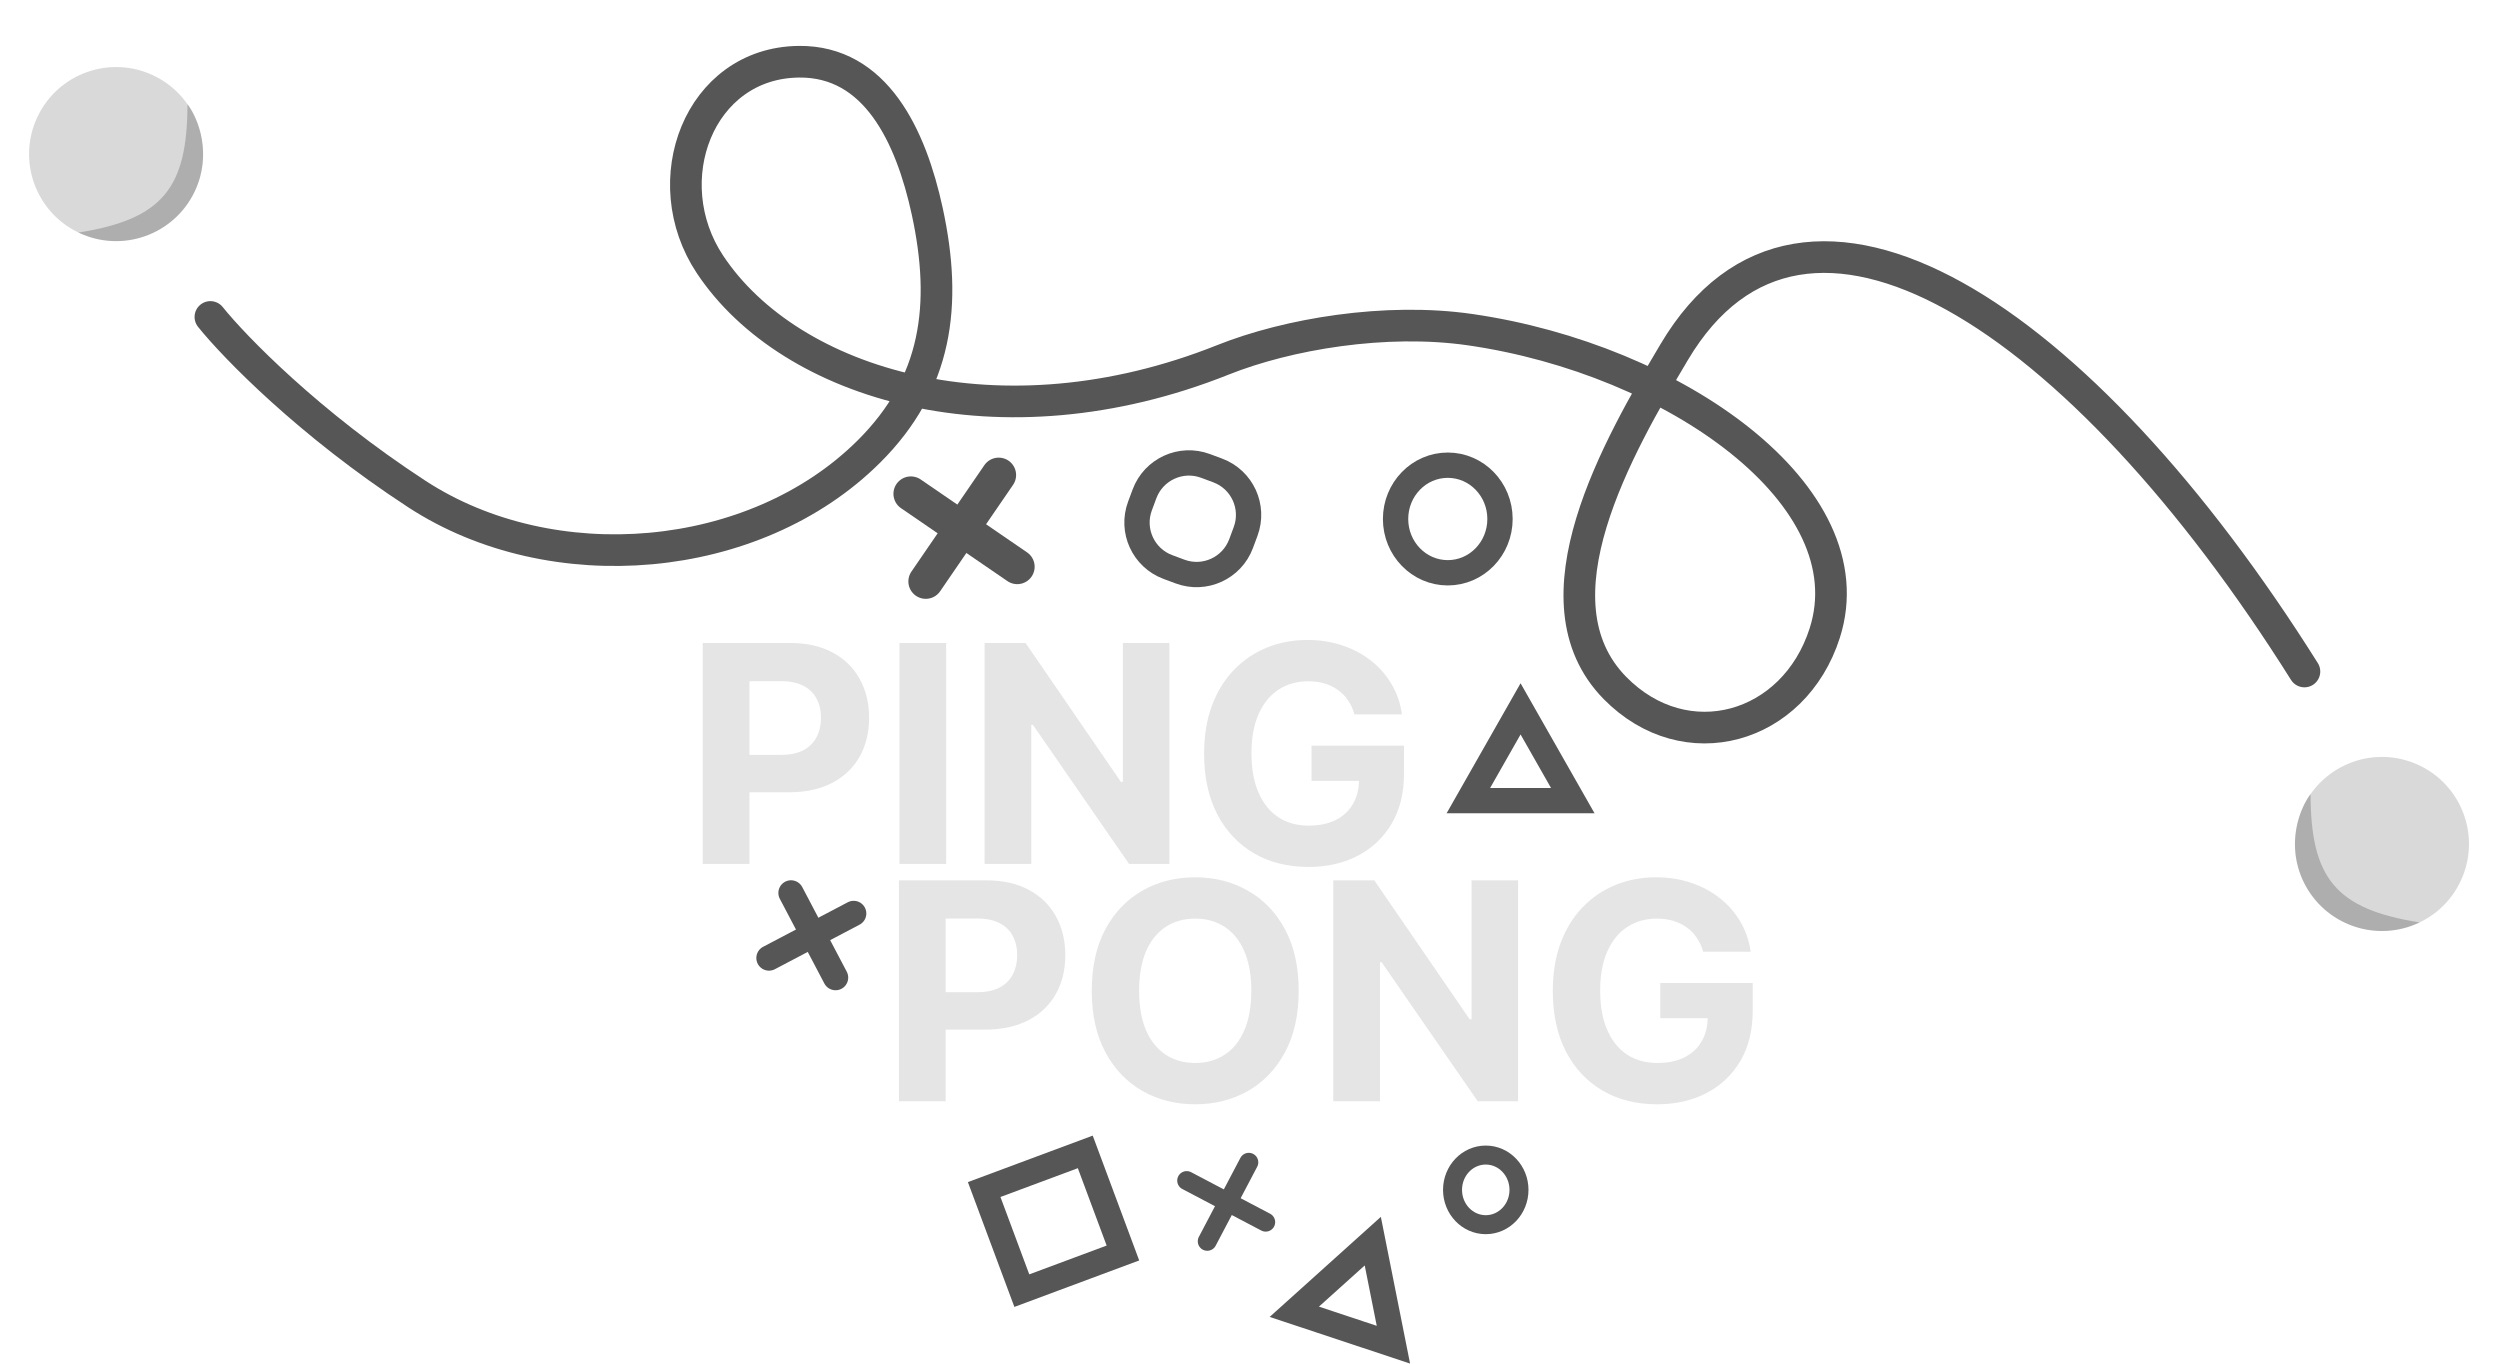
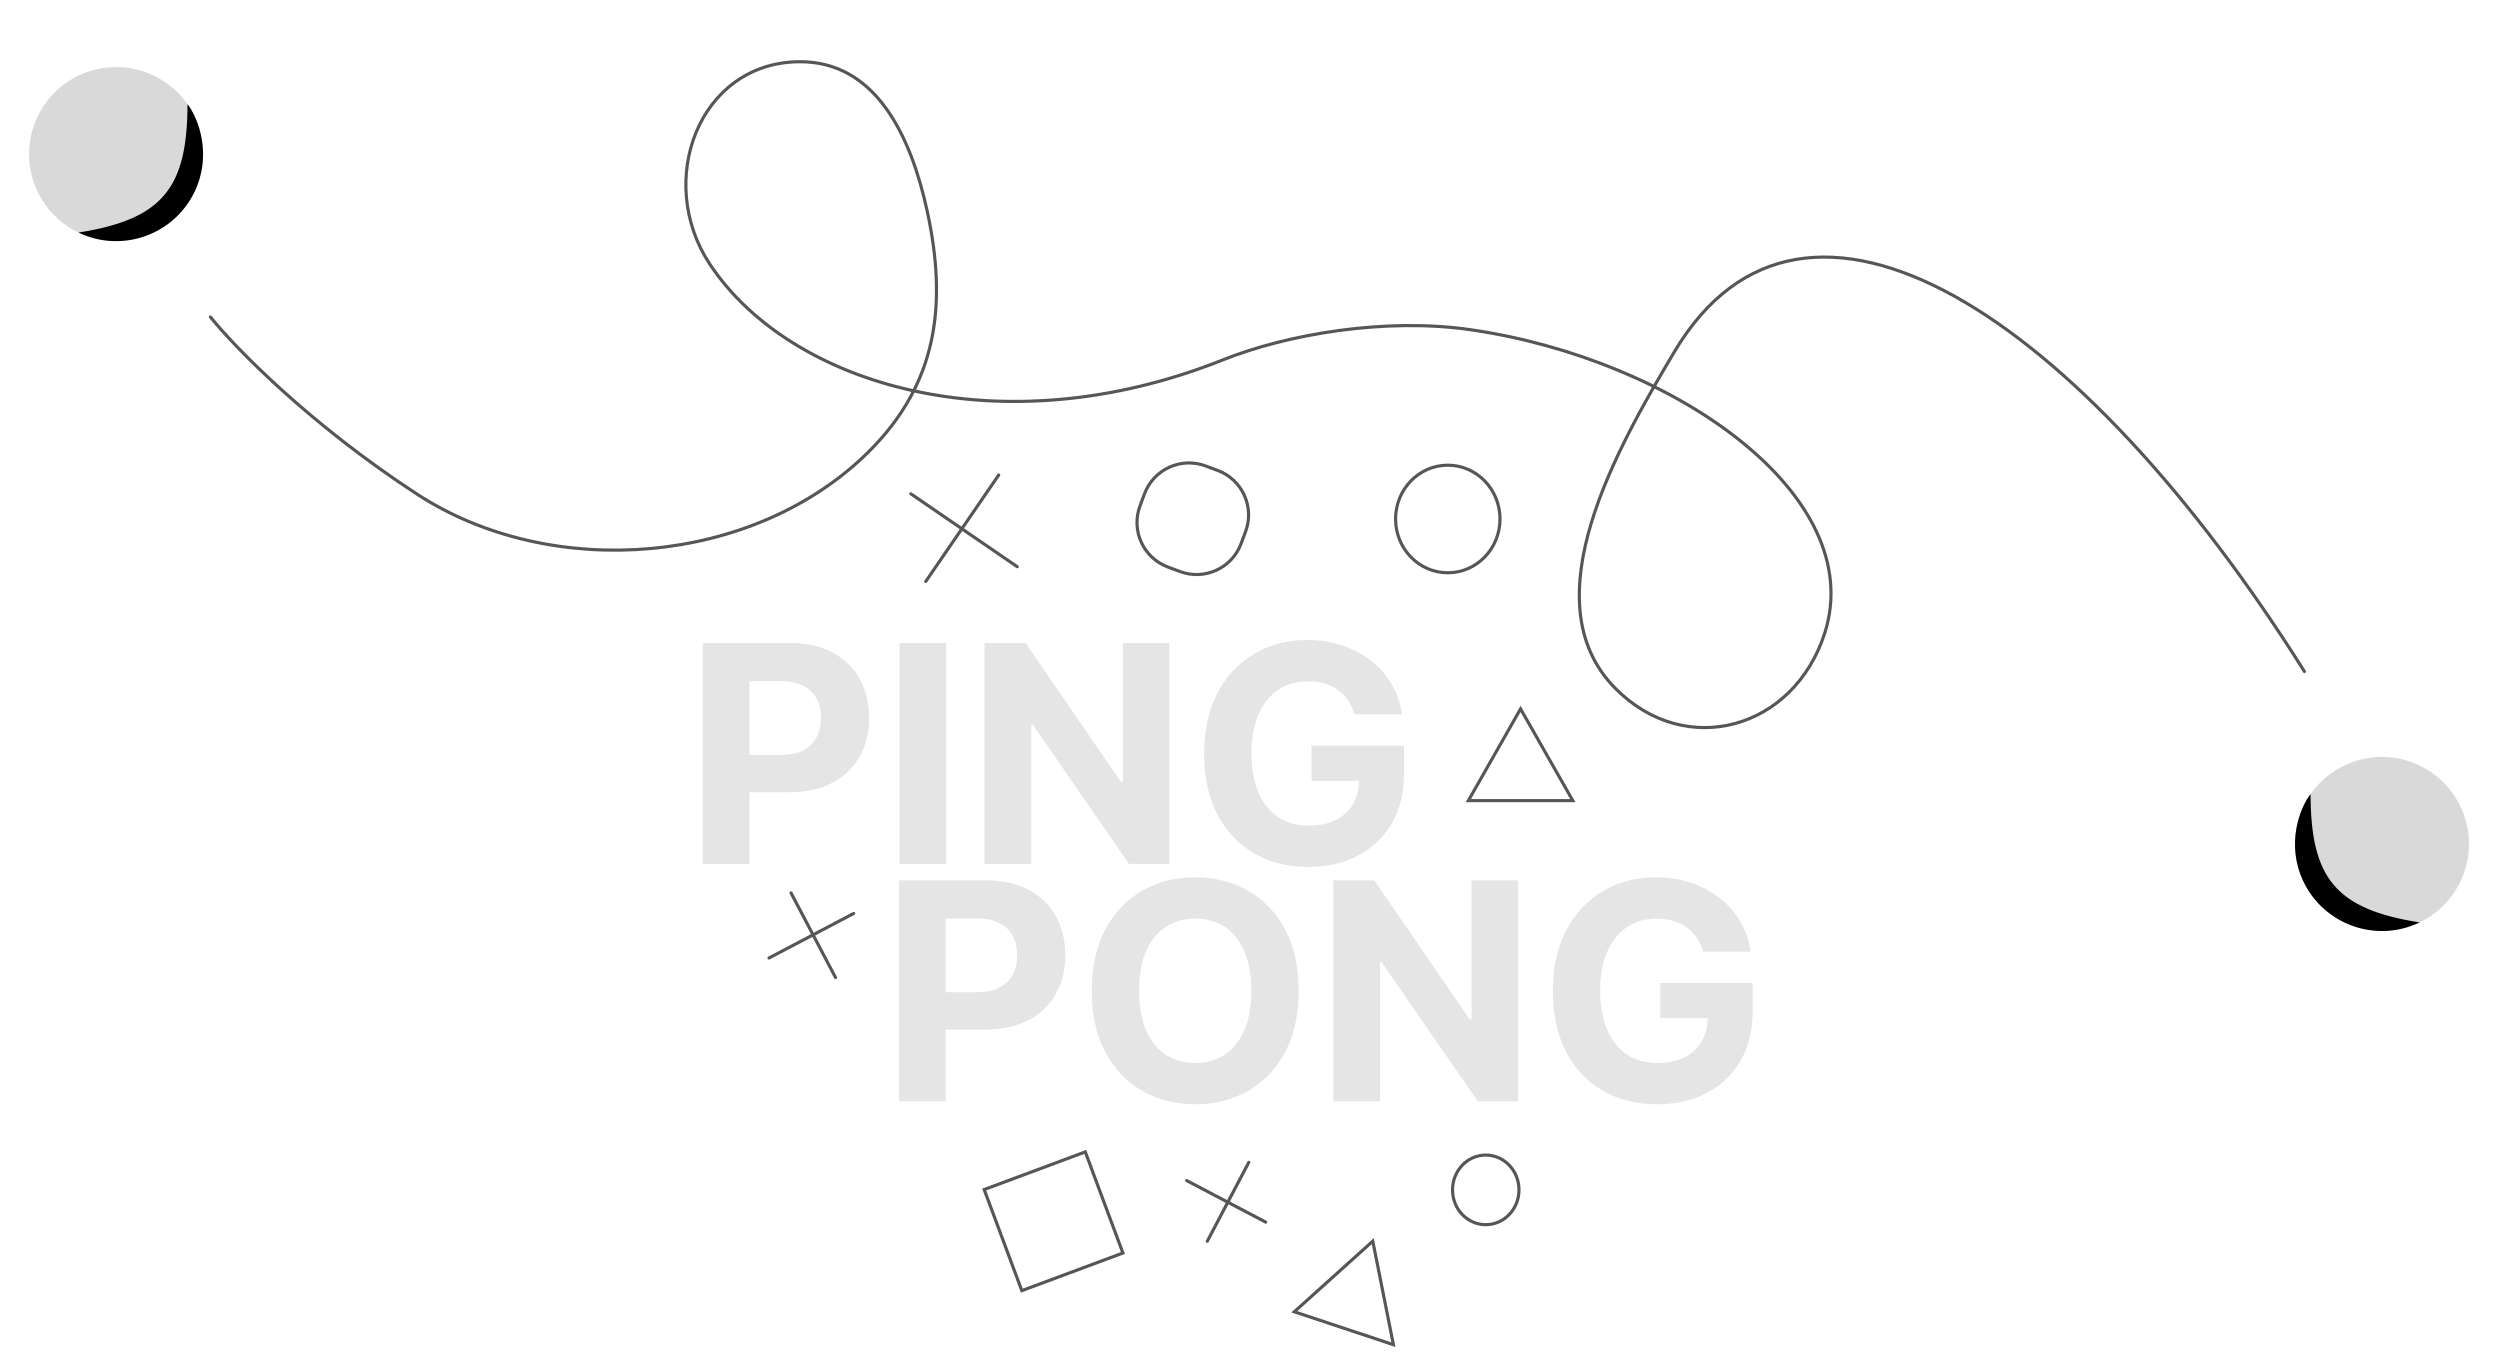
<svg xmlns="http://www.w3.org/2000/svg" width="790" height="431" viewBox="0 0 790 431" fill="none">
  <path d="M222.068 273V203.182H249.614C254.909 203.182 259.42 204.193 263.148 206.216C266.875 208.216 269.716 211 271.67 214.568C273.648 218.114 274.636 222.205 274.636 226.841C274.636 231.477 273.636 235.568 271.636 239.114C269.636 242.659 266.739 245.421 262.943 247.398C259.17 249.375 254.602 250.364 249.239 250.364H231.682V238.534H246.852C249.693 238.534 252.034 238.046 253.875 237.068C255.739 236.068 257.125 234.693 258.034 232.943C258.966 231.171 259.432 229.136 259.432 226.841C259.432 224.523 258.966 222.5 258.034 220.773C257.125 219.023 255.739 217.671 253.875 216.716C252.011 215.739 249.648 215.25 246.784 215.25H236.83V273H222.068ZM298.986 203.182V273H284.224V203.182H298.986ZM369.528 203.182V273H356.778L326.403 229.057H325.892V273H311.131V203.182H324.085L354.222 247.091H354.835V203.182H369.528ZM428.02 225.75C427.543 224.091 426.872 222.625 426.009 221.352C425.145 220.057 424.088 218.966 422.838 218.08C421.611 217.171 420.202 216.477 418.611 216C417.043 215.523 415.304 215.284 413.395 215.284C409.827 215.284 406.69 216.171 403.986 217.943C401.304 219.716 399.213 222.296 397.713 225.682C396.213 229.046 395.463 233.159 395.463 238.023C395.463 242.886 396.202 247.023 397.679 250.432C399.156 253.841 401.247 256.443 403.952 258.239C406.656 260.011 409.849 260.898 413.531 260.898C416.872 260.898 419.724 260.307 422.088 259.125C424.474 257.921 426.293 256.227 427.543 254.046C428.815 251.864 429.452 249.284 429.452 246.307L432.452 246.75H414.452V235.636H443.668V244.432C443.668 250.568 442.372 255.841 439.781 260.25C437.19 264.636 433.622 268.023 429.077 270.409C424.531 272.773 419.327 273.955 413.463 273.955C406.918 273.955 401.168 272.511 396.213 269.625C391.259 266.716 387.395 262.591 384.622 257.25C381.872 251.886 380.497 245.523 380.497 238.159C380.497 232.5 381.315 227.455 382.952 223.023C384.611 218.568 386.929 214.796 389.906 211.705C392.884 208.614 396.349 206.261 400.304 204.648C404.259 203.034 408.543 202.227 413.156 202.227C417.111 202.227 420.793 202.807 424.202 203.966C427.611 205.102 430.634 206.716 433.27 208.807C435.929 210.898 438.099 213.386 439.781 216.273C441.463 219.136 442.543 222.296 443.02 225.75H428.02Z" fill="#E5E5E5" />
  <path d="M284.068 348V278.182H311.614C316.909 278.182 321.42 279.193 325.148 281.216C328.875 283.216 331.716 286 333.67 289.568C335.648 293.114 336.636 297.205 336.636 301.841C336.636 306.477 335.636 310.568 333.636 314.114C331.636 317.659 328.739 320.421 324.943 322.398C321.17 324.375 316.602 325.364 311.239 325.364H293.682V313.534H308.852C311.693 313.534 314.034 313.046 315.875 312.068C317.739 311.068 319.125 309.693 320.034 307.943C320.966 306.171 321.432 304.136 321.432 301.841C321.432 299.523 320.966 297.5 320.034 295.773C319.125 294.023 317.739 292.671 315.875 291.716C314.011 290.739 311.648 290.25 308.784 290.25H298.83V348H284.068ZM410.384 313.091C410.384 320.705 408.94 327.182 406.054 332.523C403.19 337.864 399.281 341.943 394.327 344.761C389.395 347.557 383.849 348.955 377.69 348.955C371.486 348.955 365.918 347.546 360.986 344.727C356.054 341.909 352.156 337.83 349.293 332.489C346.429 327.148 344.997 320.682 344.997 313.091C344.997 305.477 346.429 299 349.293 293.659C352.156 288.318 356.054 284.25 360.986 281.455C365.918 278.636 371.486 277.227 377.69 277.227C383.849 277.227 389.395 278.636 394.327 281.455C399.281 284.25 403.19 288.318 406.054 293.659C408.94 299 410.384 305.477 410.384 313.091ZM395.418 313.091C395.418 308.159 394.679 304 393.202 300.614C391.747 297.227 389.69 294.659 387.031 292.909C384.372 291.159 381.259 290.284 377.69 290.284C374.122 290.284 371.009 291.159 368.349 292.909C365.69 294.659 363.622 297.227 362.145 300.614C360.69 304 359.963 308.159 359.963 313.091C359.963 318.023 360.69 322.182 362.145 325.568C363.622 328.955 365.69 331.523 368.349 333.273C371.009 335.023 374.122 335.898 377.69 335.898C381.259 335.898 384.372 335.023 387.031 333.273C389.69 331.523 391.747 328.955 393.202 325.568C394.679 322.182 395.418 318.023 395.418 313.091ZM479.716 278.182V348H466.966L436.591 304.057H436.08V348H421.318V278.182H434.273L464.409 322.091H465.023V278.182H479.716ZM538.207 300.75C537.73 299.091 537.06 297.625 536.196 296.352C535.332 295.057 534.276 293.966 533.026 293.08C531.798 292.171 530.389 291.477 528.798 291C527.23 290.523 525.491 290.284 523.582 290.284C520.014 290.284 516.878 291.171 514.173 292.943C511.491 294.716 509.401 297.296 507.901 300.682C506.401 304.046 505.651 308.159 505.651 313.023C505.651 317.886 506.389 322.023 507.866 325.432C509.344 328.841 511.435 331.443 514.139 333.239C516.844 335.011 520.037 335.898 523.719 335.898C527.06 335.898 529.912 335.307 532.276 334.125C534.662 332.921 536.48 331.227 537.73 329.046C539.003 326.864 539.639 324.284 539.639 321.307L542.639 321.75H524.639V310.636H553.855V319.432C553.855 325.568 552.56 330.841 549.969 335.25C547.378 339.636 543.81 343.023 539.264 345.409C534.719 347.773 529.514 348.955 523.651 348.955C517.105 348.955 511.355 347.511 506.401 344.625C501.446 341.716 497.582 337.591 494.81 332.25C492.06 326.886 490.685 320.523 490.685 313.159C490.685 307.5 491.503 302.455 493.139 298.023C494.798 293.568 497.116 289.796 500.094 286.705C503.071 283.614 506.537 281.261 510.491 279.648C514.446 278.034 518.73 277.227 523.344 277.227C527.298 277.227 530.98 277.807 534.389 278.966C537.798 280.102 540.821 281.716 543.457 283.807C546.116 285.898 548.287 288.386 549.969 291.273C551.651 294.136 552.73 297.296 553.207 300.75H538.207Z" fill="#E5E5E5" />
  <circle cx="27.5" cy="27.5" r="27.5" transform="matrix(-0.901502 0.432774 0.432774 0.901502 765.583 230)" fill="#D9D9D9" />
-   <path d="M764.594 291.484C750.902 298.057 734.474 292.286 727.901 278.594C722.275 266.875 726.71 255.317 730.136 250.899C730.177 277.357 737.924 287.277 764.594 291.484Z" fill="black" fill-opacity="0.2" />
+   <path d="M764.594 291.484C750.902 298.057 734.474 292.286 727.901 278.594C722.275 266.875 726.71 255.317 730.136 250.899C730.177 277.357 737.924 287.277 764.594 291.484Z" fill="black" fillOpacity="0.2" />
  <circle cx="36.693" cy="48.693" r="27.5" transform="rotate(25.6437 36.6928 48.6926)" fill="#D9D9D9" />
-   <path d="M24.791 73.484C38.483 80.057 54.911 74.286 61.484 60.594C67.11 48.874 62.675 37.317 59.249 32.899C59.208 59.357 51.462 69.277 24.791 73.484Z" fill="black" fill-opacity="0.2" />
-   <path d="M728.2 212.195C657.569 99.796 570.183 41.91 529.043 111.268C511.412 140.994 483.184 189.765 510.324 217.399C532.678 240.159 566.91 230.433 576.62 200.045C590.486 156.65 529.1 113.481 464.547 104.172C437.863 100.324 406.941 105.534 386.419 113.726C316.252 141.736 249.767 121.772 224.361 83.562C206.864 57.248 220.822 19.869 252.419 19.507C276.732 19.228 287.84 42.967 292.999 66.728C299.444 96.417 296.112 121.233 274.583 142.669C238.439 178.658 174.466 183.968 131.754 156.13C97.585 133.859 74.004 109.535 66.484 100.156" stroke="#565656" stroke-width="10" stroke-linecap="round" />
-   <ellipse cx="457.5" cy="164" rx="16.5" ry="17" stroke="#565656" stroke-width="8" />
-   <ellipse cx="469.5" cy="376" rx="10.5" ry="11" stroke="#565656" stroke-width="6" />
-   <path d="M480.5 224L497 253H464L480.5 224Z" stroke="#565656" stroke-width="8" />
-   <path d="M433.8 392.201L440.318 424.924L409 414.522L433.8 392.201Z" stroke="#565656" stroke-width="8" />
-   <rect x="311" y="375.895" width="34.091" height="34.091" transform="rotate(-20.4209 311 375.895)" stroke="#565656" stroke-width="8" />
-   <rect width="34.091" height="34.091" rx="15" transform="matrix(-0.937155 -0.348913 -0.348913 0.937155 398.843 153.895)" stroke="#565656" stroke-width="8" />
-   <path d="M243 302.729L269.759 288.656" stroke="#565656" stroke-width="8" stroke-linecap="round" />
-   <path d="M249.964 282.163L264.036 308.921" stroke="#565656" stroke-width="8" stroke-linecap="round" />
-   <path d="M375 373.068L399.957 386.193" stroke="#565656" stroke-width="6" stroke-linecap="round" />
-   <path d="M381.495 392.249L394.62 367.292" stroke="#565656" stroke-width="6" stroke-linecap="round" />
-   <path d="M321.448 179.089L287.826 156.045" stroke="#565656" stroke-width="11" stroke-linecap="round" />
-   <path d="M292.545 183.732L315.589 150.111" stroke="#565656" stroke-width="11" stroke-linecap="round" />
+   <path d="M24.791 73.484C38.483 80.057 54.911 74.286 61.484 60.594C67.11 48.874 62.675 37.317 59.249 32.899C59.208 59.357 51.462 69.277 24.791 73.484Z" fill="black" fillOpacity="0.2" />
+   <path d="M728.2 212.195C657.569 99.796 570.183 41.91 529.043 111.268C511.412 140.994 483.184 189.765 510.324 217.399C532.678 240.159 566.91 230.433 576.62 200.045C590.486 156.65 529.1 113.481 464.547 104.172C437.863 100.324 406.941 105.534 386.419 113.726C316.252 141.736 249.767 121.772 224.361 83.562C206.864 57.248 220.822 19.869 252.419 19.507C276.732 19.228 287.84 42.967 292.999 66.728C299.444 96.417 296.112 121.233 274.583 142.669C238.439 178.658 174.466 183.968 131.754 156.13C97.585 133.859 74.004 109.535 66.484 100.156" stroke="#565656" strokeWidth="10" stroke-linecap="round" />
+   <ellipse cx="457.5" cy="164" rx="16.5" ry="17" stroke="#565656" strokeWidth="8" />
+   <ellipse cx="469.5" cy="376" rx="10.5" ry="11" stroke="#565656" strokeWidth="6" />
+   <path d="M480.5 224L497 253H464L480.5 224Z" stroke="#565656" strokeWidth="8" />
+   <path d="M433.8 392.201L440.318 424.924L409 414.522L433.8 392.201Z" stroke="#565656" strokeWidth="8" />
+   <rect x="311" y="375.895" width="34.091" height="34.091" transform="rotate(-20.4209 311 375.895)" stroke="#565656" strokeWidth="8" />
+   <rect width="34.091" height="34.091" rx="15" transform="matrix(-0.937155 -0.348913 -0.348913 0.937155 398.843 153.895)" stroke="#565656" strokeWidth="8" />
+   <path d="M243 302.729L269.759 288.656" stroke="#565656" strokeWidth="8" stroke-linecap="round" />
+   <path d="M249.964 282.163L264.036 308.921" stroke="#565656" strokeWidth="8" stroke-linecap="round" />
+   <path d="M375 373.068L399.957 386.193" stroke="#565656" strokeWidth="6" stroke-linecap="round" />
+   <path d="M381.495 392.249L394.62 367.292" stroke="#565656" strokeWidth="6" stroke-linecap="round" />
+   <path d="M321.448 179.089L287.826 156.045" stroke="#565656" strokeWidth="11" stroke-linecap="round" />
+   <path d="M292.545 183.732L315.589 150.111" stroke="#565656" strokeWidth="11" stroke-linecap="round" />
</svg>
